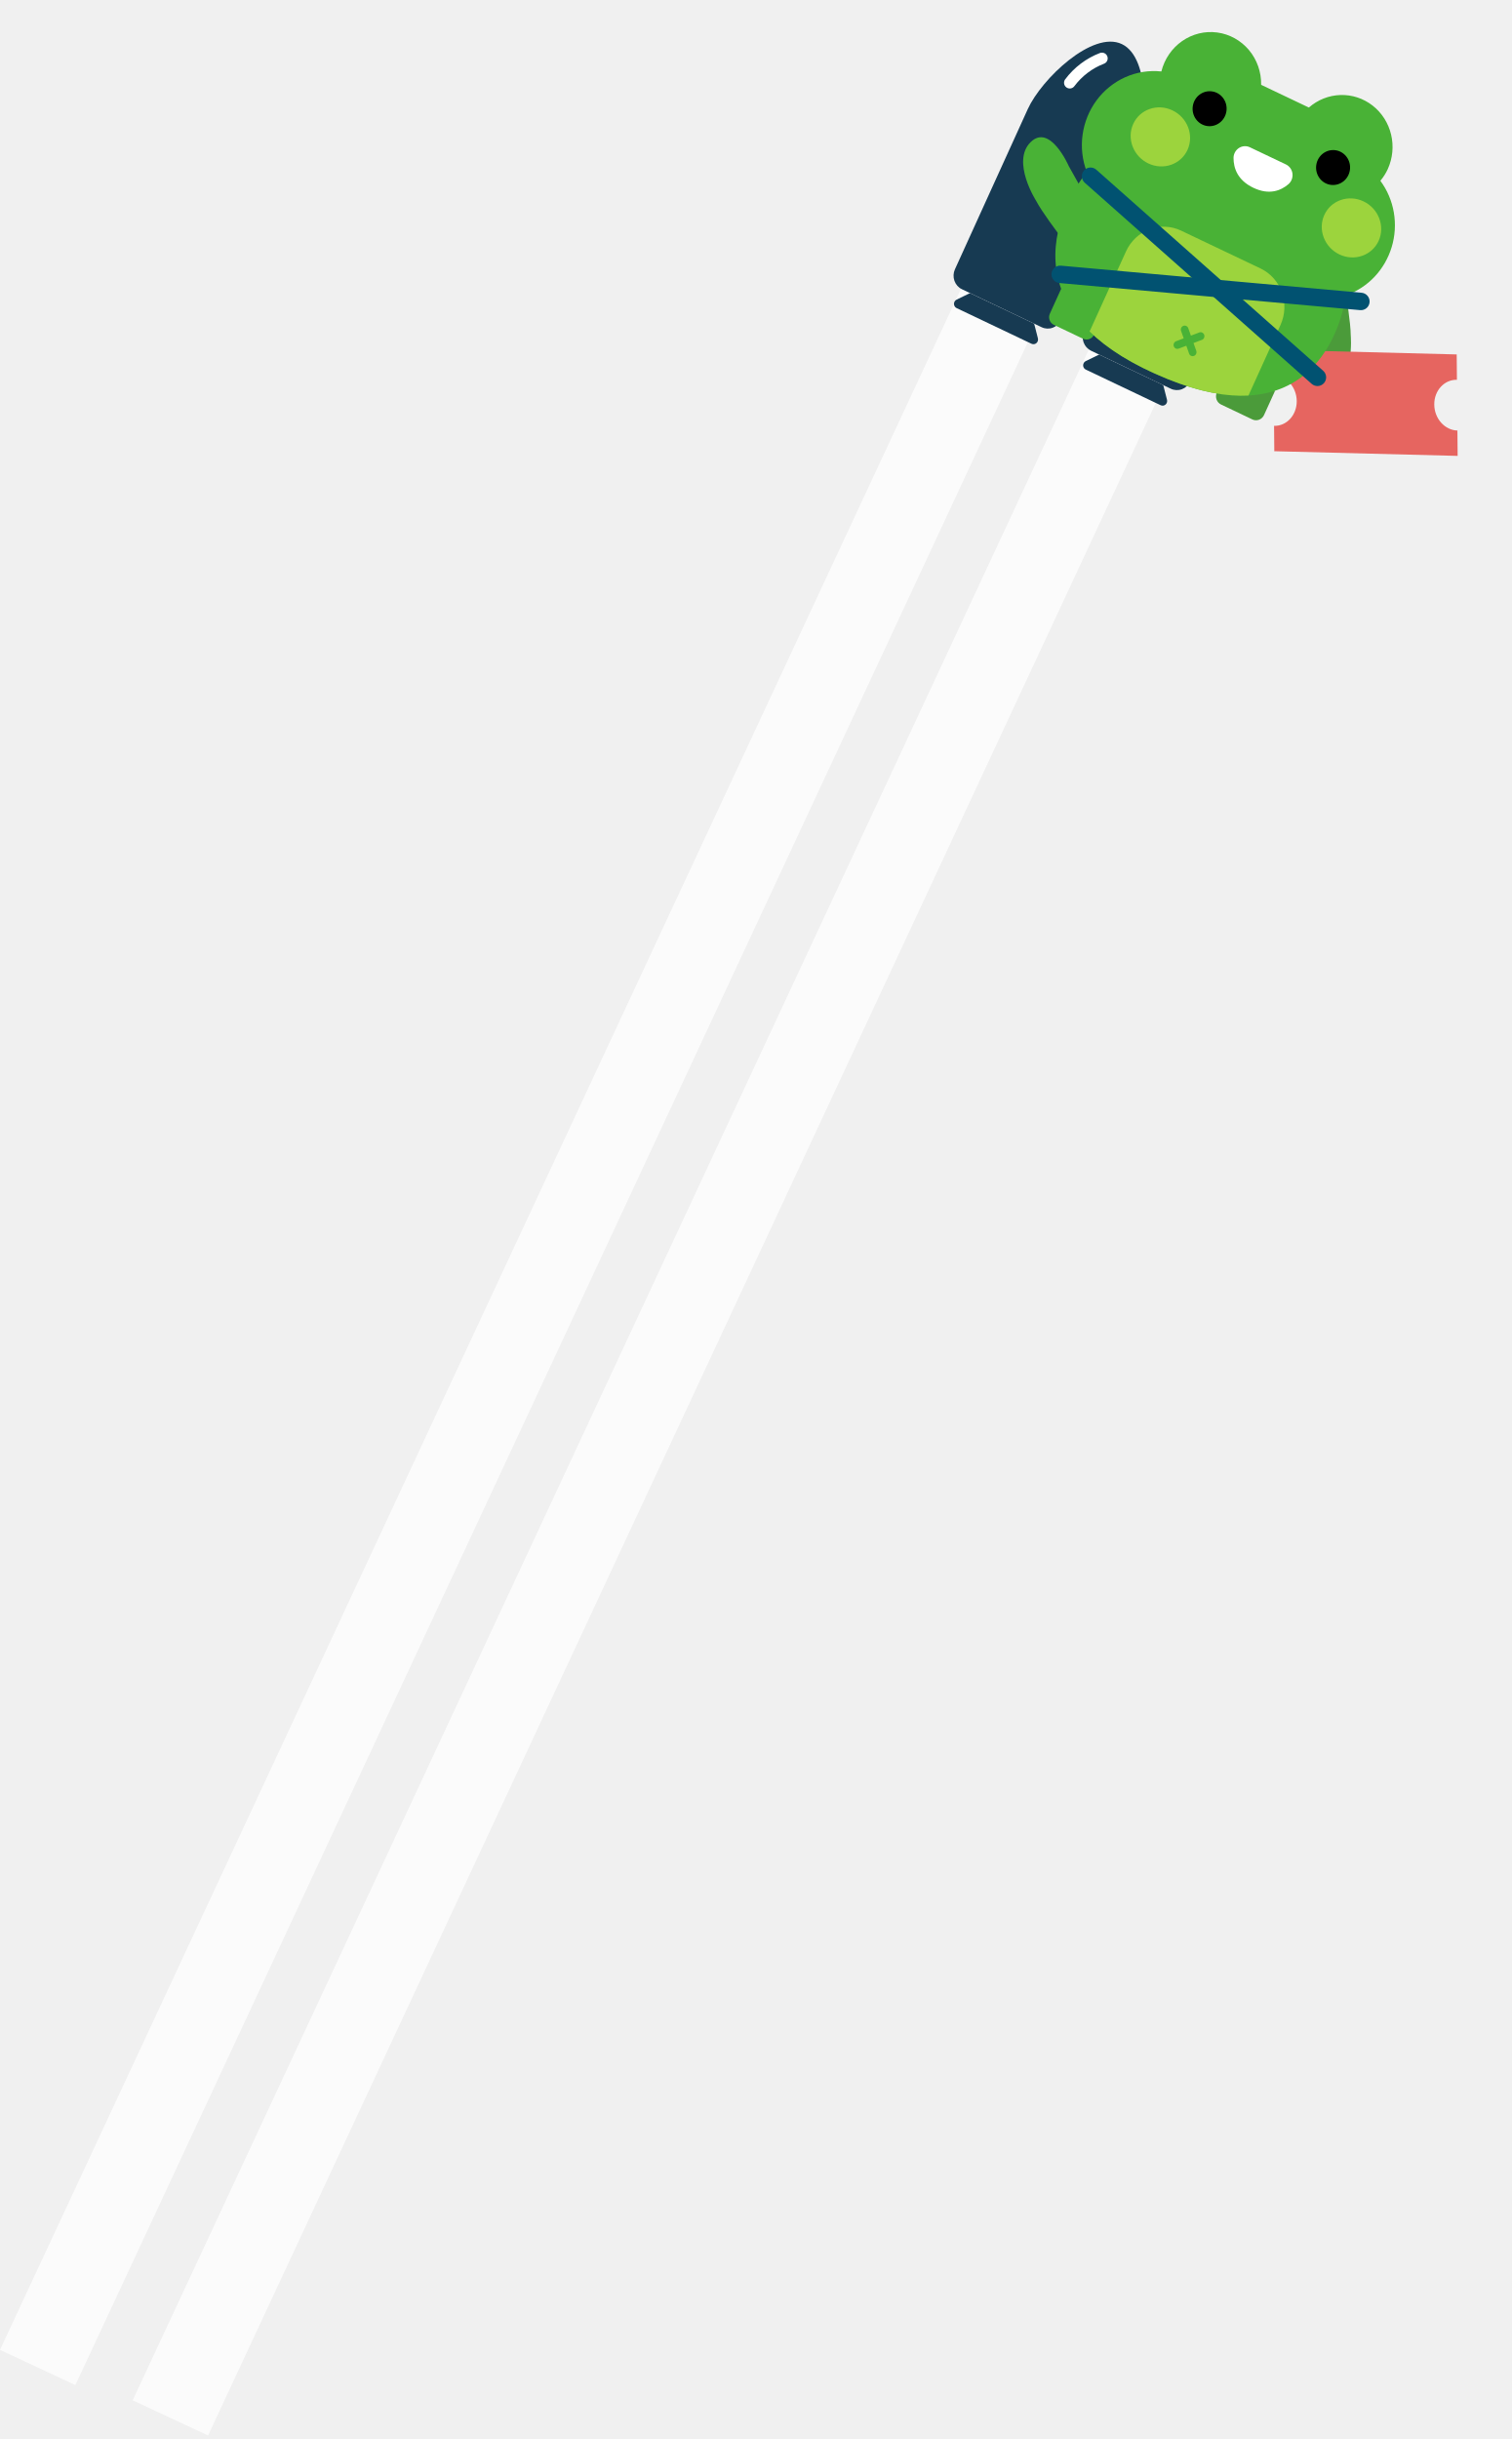
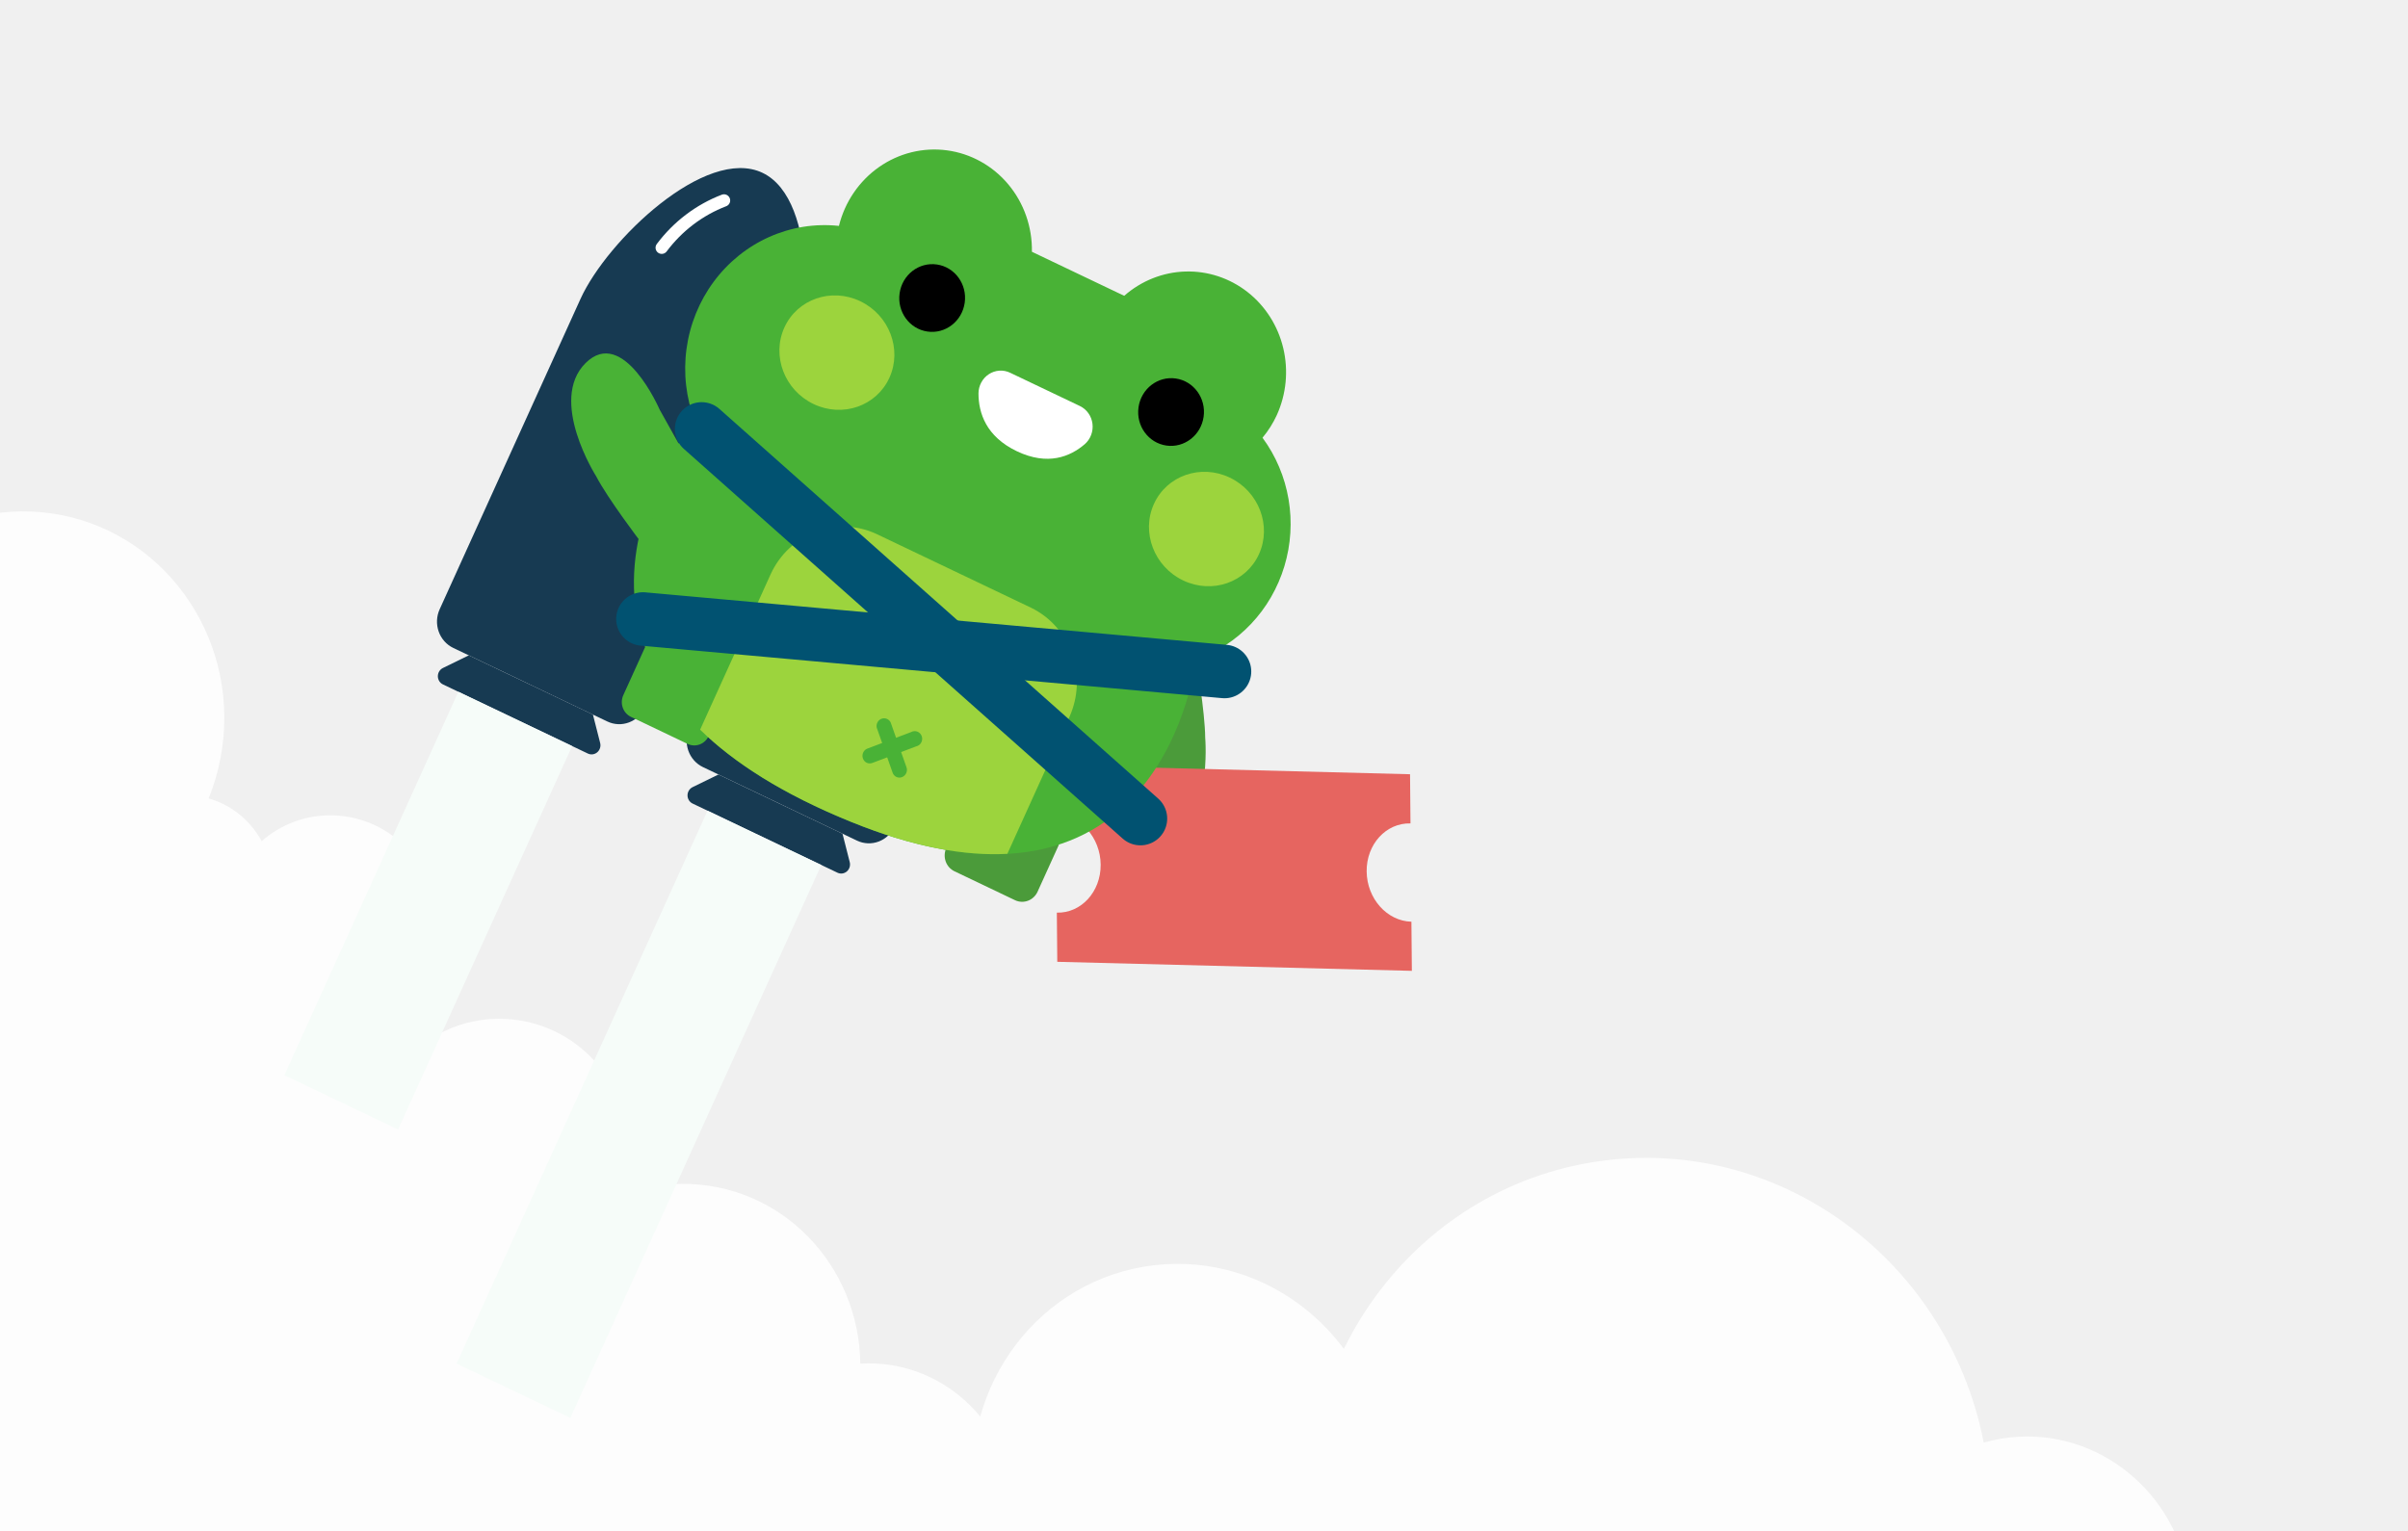
- <svg xmlns="http://www.w3.org/2000/svg" width="132" height="213" viewBox="0 0 132 213" fill="none">
-   <path fill-rule="evenodd" clip-rule="evenodd" d="M91.038 27.175L6.583 208.288L0 205.218L84.454 24.105L91.038 27.175Z" fill="white" fill-opacity="0.75" />
-   <path fill-rule="evenodd" clip-rule="evenodd" d="M102.628 31.577L18.173 212.69L11.59 209.62L96.044 28.507L102.628 31.577Z" fill="white" fill-opacity="0.75" />
-   <path d="M110.319 19.316L103.957 33.308C103.813 33.623 103.554 33.868 103.235 33.988C102.917 34.108 102.566 34.093 102.259 33.948L95.3 30.633C95.148 30.561 95.011 30.458 94.898 30.332C94.785 30.205 94.697 30.057 94.64 29.895C94.583 29.733 94.557 29.561 94.565 29.389C94.573 29.217 94.613 29.048 94.684 28.891L101.046 14.9C102.246 12.268 106.706 8.002 109.266 9.222C111.826 10.443 111.514 16.681 110.319 19.316Z" fill="#173A52" />
-   <path d="M95.998 30.965L101.6 33.633L101.927 34.915C101.946 34.99 101.944 35.069 101.921 35.143C101.898 35.217 101.855 35.282 101.797 35.332C101.739 35.382 101.668 35.414 101.593 35.424C101.519 35.434 101.443 35.423 101.374 35.39L94.829 32.274C94.761 32.241 94.704 32.189 94.663 32.124C94.623 32.059 94.601 31.983 94.601 31.905C94.601 31.828 94.623 31.752 94.663 31.686C94.703 31.621 94.761 31.568 94.829 31.535L95.998 30.965Z" fill="#173A52" />
-   <path d="M99.04 13.945L92.678 27.935C92.607 28.092 92.507 28.233 92.383 28.349C92.259 28.466 92.114 28.557 91.956 28.617C91.799 28.676 91.631 28.703 91.463 28.696C91.296 28.689 91.131 28.649 90.979 28.576L84.021 25.262C83.714 25.116 83.477 24.85 83.361 24.524C83.246 24.197 83.261 23.836 83.404 23.52L89.767 9.528C90.967 6.896 95.427 2.63 97.987 3.851C100.546 5.071 100.235 11.305 99.04 13.945Z" fill="#173A52" />
-   <path d="M84.719 25.597L90.325 28.265L90.652 29.547C90.671 29.622 90.668 29.701 90.645 29.775C90.622 29.849 90.579 29.914 90.521 29.964C90.463 30.014 90.392 30.046 90.317 30.056C90.243 30.067 90.167 30.055 90.098 30.023L83.55 26.906C83.482 26.873 83.424 26.821 83.384 26.756C83.343 26.691 83.322 26.615 83.322 26.537C83.322 26.46 83.343 26.384 83.384 26.318C83.424 26.253 83.482 26.2 83.55 26.167L84.719 25.597Z" fill="#173A52" />
-   <path d="M93.435 7.227C94.16 6.261 95.135 5.522 96.247 5.097" stroke="white" stroke-linecap="round" stroke-linejoin="round" />
-   <path d="M107.242 32.166L111.365 34.13L110.403 36.245C110.317 36.435 110.161 36.582 109.97 36.654C109.778 36.726 109.568 36.717 109.383 36.63L106.649 35.327C106.464 35.239 106.322 35.08 106.253 34.884C106.183 34.687 106.193 34.471 106.279 34.281L107.241 32.166L107.242 32.166Z" fill="#4B9B3A" />
-   <path d="M117.978 29.311C117.978 29.311 118.338 33.387 116.069 34.062C113.799 34.736 114.083 30.595 114.083 30.595L114.006 28.129L117.566 25.772C117.566 25.772 117.971 28.166 117.978 29.311Z" fill="#4B9B3A" />
-   <path d="M125.271 35.333C125.281 36.554 126.188 37.57 127.292 37.598L127.312 39.813L111.299 39.405L111.279 37.19C112.381 37.218 113.268 36.247 113.259 35.026C113.249 33.804 112.341 32.788 111.237 32.76L111.218 30.545L127.23 30.953L127.25 33.168C126.148 33.14 125.256 34.11 125.271 35.333Z" fill="#E66560" />
-   <path d="M94.922 15.02C94.922 15.02 85.337 26.357 101.987 33.101C116.132 38.83 117.548 25.794 117.548 25.794C118.492 25.467 119.348 24.914 120.044 24.181C120.74 23.448 121.257 22.555 121.552 21.578C121.847 20.601 121.912 19.566 121.74 18.56C121.569 17.554 121.167 16.606 120.567 15.793L120.569 15.781C120.826 15.474 121.042 15.133 121.21 14.767C121.639 13.823 121.741 12.758 121.5 11.749C121.259 10.74 120.689 9.847 119.884 9.219C119.08 8.592 118.089 8.266 117.077 8.298C116.064 8.329 115.092 8.715 114.319 9.391L114.106 9.291L110.283 7.471L110.15 7.407C110.17 6.293 109.79 5.211 109.083 4.368C108.375 3.526 107.39 2.981 106.315 2.837C105.239 2.693 104.148 2.96 103.248 3.588C102.349 4.216 101.703 5.16 101.435 6.242L101.427 6.24C100.356 6.128 99.274 6.3 98.284 6.741C97.295 7.182 96.432 7.877 95.778 8.759C95.125 9.641 94.703 10.681 94.553 11.777C94.403 12.873 94.53 13.989 94.923 15.017L94.922 15.02Z" fill="#49B236" />
-   <path d="M92.681 25.228L96.537 27.065L95.554 29.227C95.474 29.404 95.328 29.542 95.149 29.609C94.97 29.676 94.773 29.668 94.6 29.586L92.042 28.367C91.87 28.285 91.737 28.136 91.672 27.953C91.607 27.769 91.616 27.566 91.697 27.389L92.68 25.227L92.681 25.228Z" fill="#49B236" />
-   <path d="M111.844 28.375L109.042 34.542C107.14 34.647 104.818 34.249 101.99 33.104C98.876 31.845 96.681 30.424 95.167 28.947L98.35 21.948C98.758 21.056 99.492 20.365 100.393 20.026C101.293 19.687 102.286 19.727 103.154 20.139L110.107 23.45C110.972 23.866 111.64 24.617 111.966 25.54C112.291 26.463 112.248 27.482 111.844 28.375Z" fill="#9CD43D" />
-   <path d="M116.22 16.142C117.032 16.259 117.785 15.678 117.903 14.843C118.021 14.009 117.458 13.237 116.646 13.12C115.834 13.003 115.08 13.584 114.963 14.419C114.845 15.253 115.408 16.025 116.22 16.142Z" fill="black" />
-   <path d="M105.436 11.005C106.248 11.122 107.001 10.54 107.119 9.706C107.237 8.871 106.674 8.1 105.862 7.982C105.05 7.865 104.296 8.447 104.179 9.281C104.061 10.116 104.624 10.887 105.436 11.005Z" fill="black" />
-   <path d="M109.166 12.862L112.314 14.36C112.466 14.433 112.599 14.544 112.698 14.683C112.798 14.822 112.862 14.985 112.884 15.156C112.906 15.328 112.886 15.503 112.825 15.664C112.764 15.826 112.665 15.97 112.536 16.082C111.88 16.644 110.867 17.065 109.472 16.4C108.077 15.736 107.739 14.671 107.738 13.793C107.739 13.62 107.782 13.451 107.864 13.299C107.946 13.148 108.063 13.02 108.206 12.927C108.348 12.834 108.511 12.78 108.678 12.768C108.846 12.757 109.014 12.789 109.166 12.862V12.862Z" fill="white" />
-   <path d="M120.412 21.034C120.994 19.754 120.404 18.21 119.093 17.586C117.783 16.962 116.249 17.494 115.667 18.773C115.085 20.053 115.676 21.596 116.986 22.221C118.296 22.845 119.83 22.313 120.412 21.034Z" fill="#9CD43D" />
-   <path d="M103.721 13.085C104.303 11.805 103.712 10.262 102.402 9.638C101.092 9.013 99.558 9.545 98.976 10.825C98.394 12.104 98.984 13.648 100.294 14.272C101.605 14.896 103.139 14.365 103.721 13.085Z" fill="#9CD43D" />
-   <path d="M104.03 31.076C103.991 31.058 103.955 31.031 103.925 30.998C103.895 30.964 103.872 30.925 103.858 30.883L103.14 28.852C103.123 28.77 103.136 28.685 103.175 28.612C103.215 28.539 103.279 28.483 103.355 28.454C103.431 28.425 103.515 28.426 103.591 28.455C103.667 28.484 103.729 28.541 103.768 28.614L104.487 30.646C104.508 30.71 104.51 30.779 104.493 30.844C104.477 30.909 104.442 30.968 104.394 31.013C104.346 31.059 104.286 31.089 104.221 31.1C104.157 31.111 104.09 31.103 104.03 31.076V31.076Z" fill="#49B236" />
-   <path d="M102.687 30.435C102.628 30.405 102.579 30.359 102.546 30.301C102.513 30.243 102.497 30.177 102.5 30.109C102.503 30.042 102.525 29.977 102.563 29.922C102.601 29.868 102.654 29.825 102.715 29.801L104.696 29.055C104.739 29.031 104.786 29.016 104.835 29.013C104.883 29.009 104.932 29.016 104.978 29.034C105.023 29.051 105.064 29.079 105.098 29.114C105.133 29.15 105.159 29.192 105.175 29.239C105.192 29.286 105.198 29.336 105.194 29.386C105.19 29.436 105.176 29.484 105.152 29.528C105.128 29.572 105.096 29.609 105.056 29.639C105.017 29.668 104.972 29.689 104.924 29.699L102.943 30.446C102.859 30.477 102.767 30.473 102.687 30.435V30.435Z" fill="#49B236" />
-   <path fill-rule="evenodd" clip-rule="evenodd" d="M119.62 26.394C119.584 26.813 119.215 27.122 118.796 27.084L92.533 24.718C92.114 24.681 91.804 24.31 91.841 23.892C91.877 23.473 92.246 23.163 92.665 23.201L118.928 25.567C119.346 25.605 119.656 25.975 119.62 26.394Z" fill="#015271" />
-   <path fill-rule="evenodd" clip-rule="evenodd" d="M94.679 14.886C94.957 14.571 95.438 14.542 95.753 14.822L115.569 32.382C115.884 32.661 115.914 33.142 115.636 33.457C115.358 33.771 114.877 33.8 114.562 33.521L94.746 15.961C94.431 15.681 94.401 15.2 94.679 14.886Z" fill="#015271" />
-   <path d="M90.488 17.524C90.488 17.524 88.309 14.105 90.01 12.419C91.712 10.732 93.354 14.517 93.354 14.517L94.549 16.652L92.473 20.444C92.473 20.444 91.013 18.53 90.488 17.524Z" fill="#49B236" />
+ <svg xmlns="http://www.w3.org/2000/svg" width="585" height="372" viewBox="0 0 585 372" fill="none">
+   <g opacity="0.85">
+     <path d="M410.998 451.313C456.428 445.894 488.628 403.588 482.919 356.821C477.209 310.054 435.753 276.535 390.323 281.954C344.893 287.373 312.693 329.678 318.402 376.445C324.111 423.212 365.568 456.731 410.998 451.313Z" fill="white" />
+     <path d="M497.775 429.661C519.314 427.092 534.581 407.034 531.874 384.86C529.168 362.686 509.512 346.793 487.972 349.363C466.432 351.932 451.165 371.99 453.872 394.164C456.579 416.338 476.235 432.23 497.775 429.661Z" fill="white" />
+     <path d="M117.172 396.732C133.53 399.099 148.661 387.719 150.968 371.314C153.275 354.908 141.884 339.69 125.526 337.323C109.168 334.956 94.037 346.336 91.73 362.742C89.424 379.147 100.814 394.365 117.172 396.732Z" fill="white" />
+     <path d="M92.033 349.74C108.078 352.062 122.969 340.543 125.293 324.011C127.618 307.48 116.495 292.196 100.451 289.875C84.406 287.553 69.515 299.072 67.191 315.603C64.866 332.135 75.988 347.418 92.033 349.74Z" fill="white" />
+     <path d="M41.808 237.182C53.529 238.878 64.408 230.463 66.106 218.386C67.804 206.31 59.679 195.144 47.958 193.448C36.236 191.752 25.358 200.167 23.66 212.244C21.962 224.321 30.087 235.486 41.808 237.182Z" fill="white" />
+     <path d="M24.825 251.032C35.761 252.614 45.912 244.762 47.496 233.494C49.081 222.225 41.499 211.807 30.563 210.224C19.626 208.642 9.475 216.494 7.891 227.762C6.306 239.031 13.888 249.449 24.825 251.032Z" fill="white" />
+     <path d="M-1.519 224.669C25.256 228.544 50.106 209.321 53.986 181.733C57.865 154.146 39.304 128.641 12.529 124.767C-14.247 120.892 -39.097 140.115 -42.976 167.703C-46.855 195.29 -28.294 220.795 -1.519 224.669Z" fill="white" />
+     <path d="M3.453 284.162C10.04 285.115 16.153 280.386 17.107 273.6C18.061 266.813 13.495 260.539 6.909 259.586C0.322 258.633 -5.791 263.362 -6.745 270.148C-7.7 276.935 -3.134 283.209 3.453 284.162Z" fill="white" />
+     <path d="M41.84 294.52C48.426 295.473 54.54 290.744 55.494 283.958C56.448 277.171 51.882 270.897 45.295 269.944C38.709 268.991 32.596 273.72 31.641 280.506C30.687 287.293 35.253 293.567 41.84 294.52Z" fill="white" />
+     <path d="M76.987 247.506C90.738 249.496 103.431 240.117 105.337 226.556C107.244 212.996 97.642 200.391 83.891 198.401C70.141 196.411 57.447 205.791 55.541 219.351C53.634 232.911 63.236 245.516 76.987 247.506Z" fill="white" />
+     <path d="M159.661 376.137C183.247 379.55 205.137 362.617 208.554 338.315C211.971 314.014 195.621 291.547 172.035 288.134C148.449 284.721 126.559 301.654 123.142 325.956C119.725 350.257 136.075 372.724 159.661 376.137Z" fill="white" />
+     <path d="M103.141 414.775C134.365 419.293 163.344 396.876 167.867 364.705C172.391 332.534 150.746 302.791 119.522 298.273C88.298 293.754 59.319 316.172 54.796 348.343C50.272 380.514 71.917 410.257 103.141 414.775Z" fill="white" />
+     <path d="M292.815 410.247C320.38 406.959 339.918 381.289 336.454 352.912C332.99 324.536 307.835 304.197 280.27 307.485C252.705 310.773 233.167 336.443 236.631 364.819C240.095 393.196 265.25 413.535 292.815 410.247Z" fill="white" />
+     <path d="M115.657 540.392C161.099 546.967 203.275 514.342 209.858 467.521C216.442 420.699 184.94 377.413 139.498 370.837C94.055 364.261 51.88 396.886 45.296 443.708C38.712 490.529 70.214 533.816 115.657 540.392Z" fill="white" />
+     <path d="M215.859 403.079C235.041 400.79 248.638 382.927 246.227 363.18C243.816 343.434 226.312 329.28 207.129 331.568C187.947 333.856 174.351 351.719 176.761 371.466C179.172 391.213 196.677 405.367 215.859 403.079Z" fill="white" />
+     <path d="M182.701 478.261C214.221 474.501 236.562 445.149 232.601 412.701C228.64 380.254 199.877 356.998 168.357 360.757C136.837 364.517 114.496 393.869 118.457 426.317C122.419 458.764 151.182 482.02 182.701 478.261Z" fill="white" />
+     <path d="M117.066 309.828C134.118 312.296 149.891 300.433 152.296 283.331C154.7 266.23 142.826 250.366 125.774 247.899C108.723 245.431 92.95 257.294 90.545 274.396C88.141 291.497 100.015 307.361 117.066 309.828Z" fill="white" />
+     <path d="M80.952 323.703C95.748 325.844 109.433 315.551 111.519 300.713C113.606 285.875 103.303 272.11 88.508 269.969C73.713 267.828 60.027 278.122 57.941 292.96C55.855 307.798 66.157 321.562 80.952 323.703Z" fill="white" />
+     <path d="M41.011 322.497C66.525 326.189 90.126 308.438 93.724 282.85C97.322 257.261 79.555 233.525 54.041 229.833C28.526 226.141 4.926 243.891 1.328 269.48C-2.27 295.068 15.497 318.805 41.011 322.497Z" fill="white" />
+     <path d="M-8.474 340.815C17.041 344.507 42.135 316.131 47.576 277.436C53.017 238.74 36.744 204.378 11.23 200.686C-14.284 196.994 -39.379 225.37 -44.82 264.066C-50.261 302.761 -33.988 337.123 -8.474 340.815Z" fill="white" />
+     <path d="M37.435 420.511C69.794 425.194 99.725 402.682 104.288 370.229C108.851 337.777 86.319 307.673 53.96 302.991C21.602 298.308 -8.329 320.82 -12.892 353.273C-17.455 385.725 5.077 415.829 37.435 420.511Z" fill="white" />
+   </g>
+   <path d="M251.575 125.39L217.35 200.842C216.576 202.544 215.179 203.863 213.466 204.51C211.754 205.157 209.864 205.078 208.213 204.292L170.775 186.418C169.958 186.028 169.224 185.475 168.615 184.792C168.006 184.109 167.535 183.308 167.227 182.436C166.92 181.564 166.783 180.637 166.823 179.709C166.864 178.78 167.082 177.868 167.464 177.025L201.69 101.573C208.146 87.379 232.139 64.375 245.91 70.957C259.68 77.538 258.003 111.178 251.575 125.39Z" fill="#173A52" />
+   <path d="M174.54 188.218L204.679 202.608L206.436 209.519C206.539 209.923 206.527 210.349 206.403 210.748C206.279 211.146 206.047 211.5 205.736 211.769C205.424 212.038 205.045 212.21 204.642 212.266C204.24 212.322 203.831 212.258 203.463 212.084L168.255 195.276C167.888 195.1 167.578 194.82 167.36 194.468C167.143 194.117 167.027 193.708 167.027 193.291C167.026 192.873 167.142 192.463 167.359 192.109C167.576 191.755 167.886 191.472 168.253 191.292L174.54 188.218Z" fill="#173A52" />
+   <path d="M190.919 96.435L156.694 171.881C156.312 172.725 155.773 173.484 155.107 174.114C154.441 174.745 153.662 175.234 152.813 175.555C151.964 175.876 151.064 176.022 150.162 175.985C149.26 175.947 148.375 175.727 147.557 175.337L110.125 157.464C108.474 156.676 107.197 155.244 106.576 153.483C105.954 151.721 106.037 149.775 106.808 148.071L141.034 72.619C147.49 58.424 171.483 35.42 185.254 42.002C199.024 48.584 197.35 82.199 190.919 96.435Z" fill="#173A52" />
+   <path d="M113.886 159.262L144.044 173.649L145.806 180.567C145.906 180.972 145.893 181.397 145.768 181.795C145.643 182.193 145.411 182.546 145.099 182.814C144.787 183.083 144.408 183.255 144.006 183.311C143.604 183.367 143.195 183.304 142.827 183.131L107.601 166.321C107.234 166.145 106.923 165.864 106.706 165.513C106.488 165.161 106.373 164.753 106.372 164.335C106.372 163.917 106.487 163.508 106.704 163.154C106.921 162.8 107.231 162.516 107.598 162.336L113.886 159.262Z" fill="#173A52" />
+   <path d="M160.761 60.199C164.663 54.988 169.906 51.008 175.891 48.715" stroke="white" stroke-width="3" stroke-linecap="round" stroke-linejoin="round" />
+   <path d="M235.069 194.689L257.249 205.28L252.073 216.688C251.609 217.711 250.771 218.504 249.742 218.892C248.713 219.281 247.578 219.233 246.587 218.76L231.876 211.735C230.885 211.262 230.118 210.402 229.746 209.344C229.373 208.286 229.424 207.117 229.888 206.095L235.063 194.686L235.069 194.689Z" fill="#4B9B3A" />
+   <path d="M292.792 179.282C292.792 179.282 294.73 201.267 282.521 204.902C270.312 208.538 271.842 186.211 271.842 186.211L271.424 172.912L290.575 160.201C290.575 160.201 292.754 173.112 292.792 179.282Z" fill="#4B9B3A" />
+   <path d="M332.016 211.772C332.075 218.36 336.951 223.84 342.889 223.991L342.997 235.932L256.856 233.736L256.749 221.789C262.675 221.938 267.449 216.704 267.396 210.118C267.344 203.531 262.461 198.05 256.523 197.899L256.417 185.953L342.557 188.154L342.663 200.101C336.738 199.947 331.94 205.177 332.016 211.772Z" fill="#E66560" />
+   <path d="M168.773 102.238C168.773 102.238 117.209 163.374 206.779 199.741C282.871 230.634 290.491 160.34 290.491 160.34C295.569 158.575 300.171 155.591 303.916 151.637C307.662 147.683 310.443 142.872 312.03 137.602C313.617 132.331 313.964 126.753 313.043 121.328C312.122 115.903 309.959 110.787 306.732 106.404L306.741 106.342C308.124 104.686 309.284 102.846 310.19 100.872C312.498 95.781 313.049 90.038 311.752 84.596C310.454 79.154 307.387 74.341 303.058 70.956C298.729 67.57 293.4 65.816 287.954 65.984C282.509 66.153 277.275 68.233 273.122 71.881L271.974 71.343L251.408 61.528L250.692 61.184C250.797 55.173 248.753 49.34 244.949 44.796C241.146 40.252 235.847 37.312 230.06 36.536C224.273 35.761 218.402 37.202 213.563 40.588C208.723 43.973 205.253 49.066 203.811 54.898L203.763 54.892C198.003 54.282 192.182 55.212 186.86 57.592C181.538 59.971 176.895 63.719 173.379 68.475C169.862 73.231 167.592 78.835 166.786 84.745C165.979 90.656 166.665 96.674 168.775 102.219L168.773 102.238Z" fill="#49B236" />
+   <path d="M156.72 157.281L177.468 167.188L172.179 178.846C171.745 179.802 170.961 180.544 169.999 180.907C169.036 181.27 167.975 181.226 167.048 180.783L153.286 174.212C152.358 173.769 151.642 172.964 151.293 171.975C150.944 170.986 150.992 169.892 151.426 168.936L156.715 157.278L156.72 157.281Z" fill="#49B236" />
+   <path d="M259.803 174.238L244.726 207.496C234.497 208.058 222.005 205.916 206.789 199.737C190.038 192.951 178.231 185.285 170.087 177.324L187.209 139.577C189.403 134.768 193.354 131.041 198.198 129.213C203.042 127.384 208.383 127.603 213.053 129.821L250.457 147.677C255.111 149.921 258.706 153.973 260.456 158.95C262.207 163.926 261.973 169.422 259.803 174.238Z" fill="#9CD43D" />
+   <path d="M283.355 108.278C287.723 108.911 291.777 105.775 292.409 101.274C293.042 96.774 290.014 92.613 285.646 91.981C281.278 91.349 277.224 94.485 276.591 98.985C275.959 103.486 278.987 107.646 283.355 108.278Z" fill="black" />
+   <path d="M225.314 80.572C229.682 81.204 233.735 78.068 234.368 73.567C235.001 69.067 231.973 64.906 227.605 64.274C223.237 63.642 219.183 66.778 218.55 71.278C217.918 75.779 220.946 79.94 225.314 80.572Z" fill="black" />
+   <path d="M245.401 90.583L262.332 98.662C263.154 99.053 263.865 99.651 264.402 100.401C264.938 101.152 265.282 102.03 265.401 102.954C265.52 103.879 265.411 104.821 265.084 105.693C264.757 106.565 264.222 107.339 263.529 107.944C260.001 110.976 254.549 113.245 247.044 109.662C239.539 106.08 237.721 100.339 237.714 95.604C237.72 94.672 237.954 93.756 238.394 92.939C238.834 92.123 239.466 91.433 240.232 90.933C240.998 90.433 241.873 90.138 242.776 90.077C243.679 90.016 244.582 90.19 245.401 90.583V90.583Z" fill="white" />
+   <path d="M305.862 134.657C308.993 127.755 305.816 119.432 298.767 116.066C291.718 112.7 283.466 115.566 280.335 122.467C277.204 129.368 280.38 137.691 287.43 141.057C294.479 144.423 302.731 141.558 305.862 134.657Z" fill="#9CD43D" />
+   <path d="M216.079 91.788C219.21 84.887 216.033 76.564 208.984 73.198C201.935 69.832 193.682 72.698 190.552 79.599C187.421 86.5 190.597 94.823 197.646 98.189C204.696 101.555 212.948 98.689 216.079 91.788Z" fill="#9CD43D" />
+   <path d="M217.78 188.814C217.565 188.713 217.373 188.568 217.213 188.389C217.053 188.21 216.93 188 216.85 187.771L212.988 176.818C212.899 176.378 212.968 175.919 213.18 175.526C213.393 175.132 213.736 174.83 214.146 174.674C214.556 174.519 215.006 174.52 215.414 174.678C215.822 174.836 216.161 175.141 216.368 175.535L220.235 186.496C220.347 186.839 220.359 187.209 220.27 187.56C220.182 187.911 219.996 188.229 219.736 188.474C219.476 188.719 219.153 188.882 218.806 188.942C218.459 189.003 218.102 188.958 217.78 188.814V188.814Z" fill="#49B236" />
+   <path d="M210.539 185.352C210.224 185.192 209.961 184.94 209.782 184.629C209.604 184.317 209.517 183.958 209.533 183.596C209.549 183.234 209.667 182.884 209.872 182.588C210.077 182.293 210.361 182.065 210.689 181.932L221.35 177.908C221.58 177.778 221.834 177.701 222.095 177.682C222.356 177.662 222.618 177.701 222.863 177.796C223.107 177.89 223.329 178.038 223.513 178.229C223.697 178.42 223.838 178.65 223.927 178.903C224.016 179.156 224.051 179.426 224.03 179.695C224.008 179.964 223.93 180.224 223.802 180.46C223.673 180.695 223.497 180.899 223.285 181.059C223.074 181.218 222.831 181.328 222.575 181.382L211.919 185.413C211.468 185.58 210.972 185.558 210.539 185.352V185.352Z" fill="#49B236" />
+   <path d="M138.989 181.308L111.354 168.113L69.084 261.288L96.718 274.484L138.989 181.308Z" fill="#F6FCF9" />
+   <path d="M199.52 210.211L171.886 197.015L110.928 331.383L138.562 344.578L199.52 210.211Z" fill="#F6FCF9" />
+   <path d="M156.194 150.425L297.479 163.186" stroke="#015271" stroke-width="13" stroke-miterlimit="10" stroke-linecap="round" />
+   <path d="M170.456 104.234L223.756 151.582L277.057 198.929" stroke="#015271" stroke-width="13" stroke-miterlimit="10" stroke-linecap="round" />
+   <path d="M144.837 115.753C144.837 115.753 133.112 97.32 142.265 88.224C151.418 79.128 160.252 99.538 160.252 99.538L166.678 111.052L155.513 131.5C155.513 131.5 147.659 121.179 144.837 115.753Z" fill="#49B236" />
</svg>
